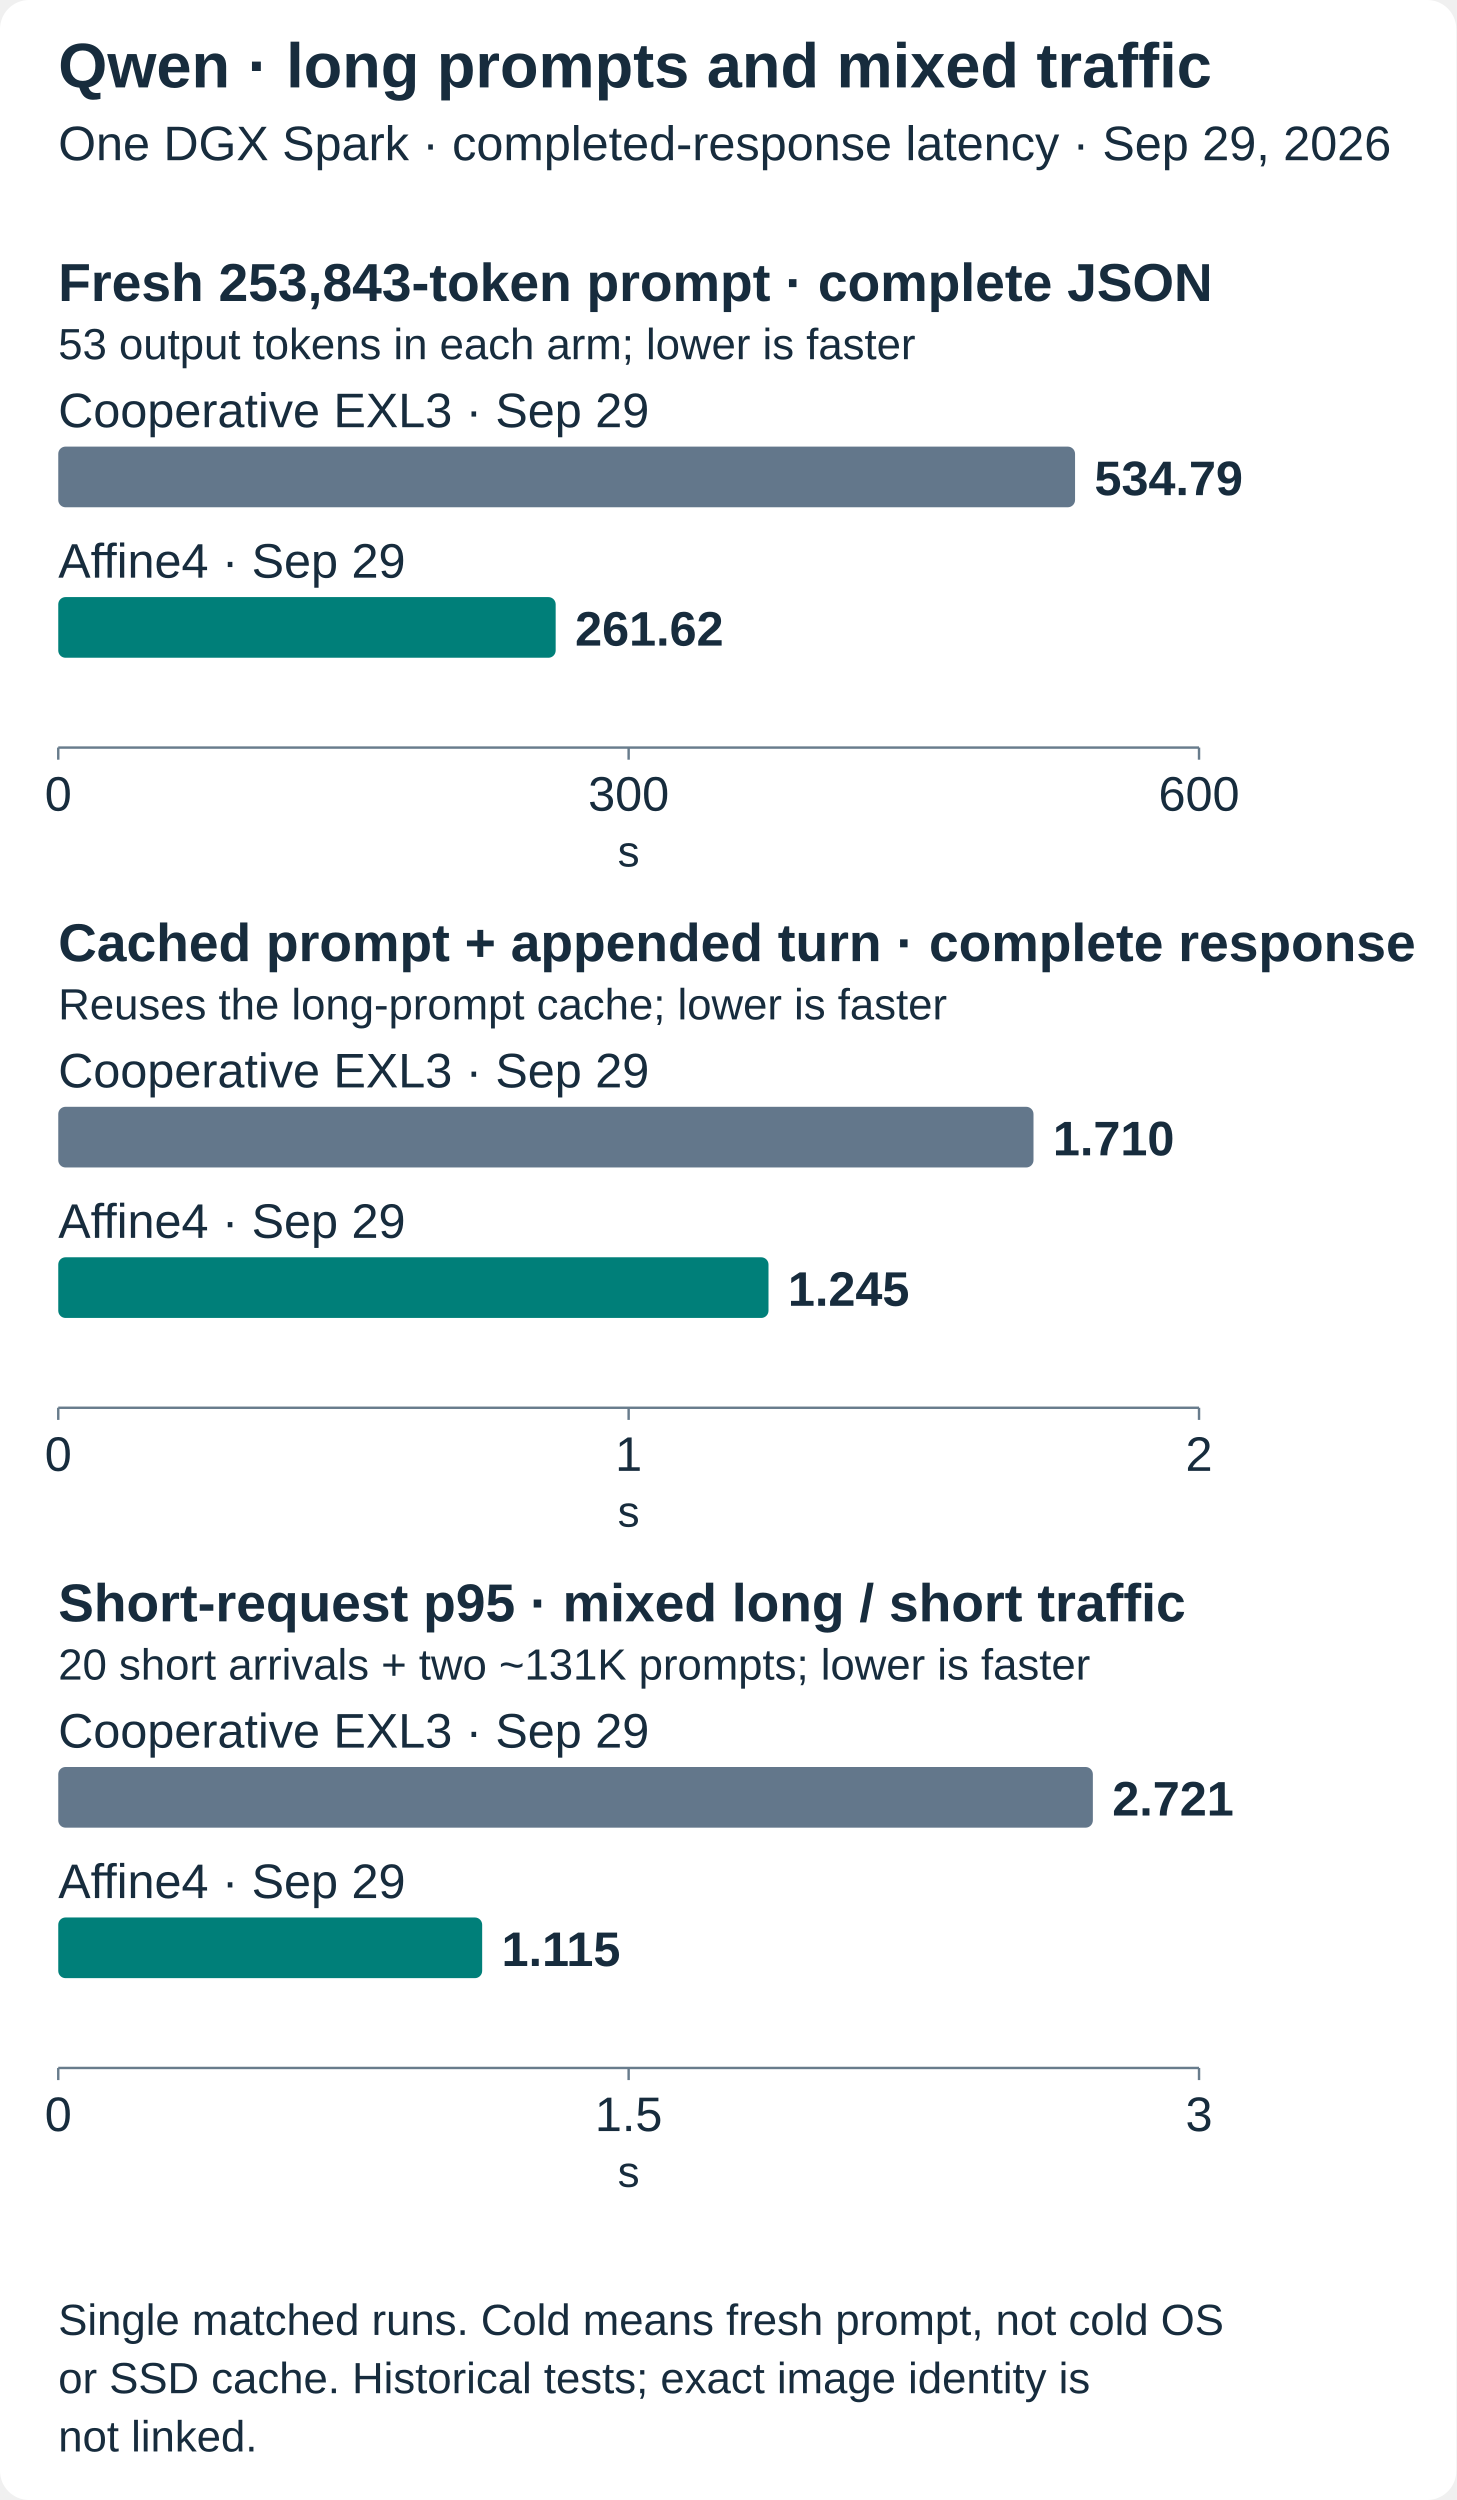
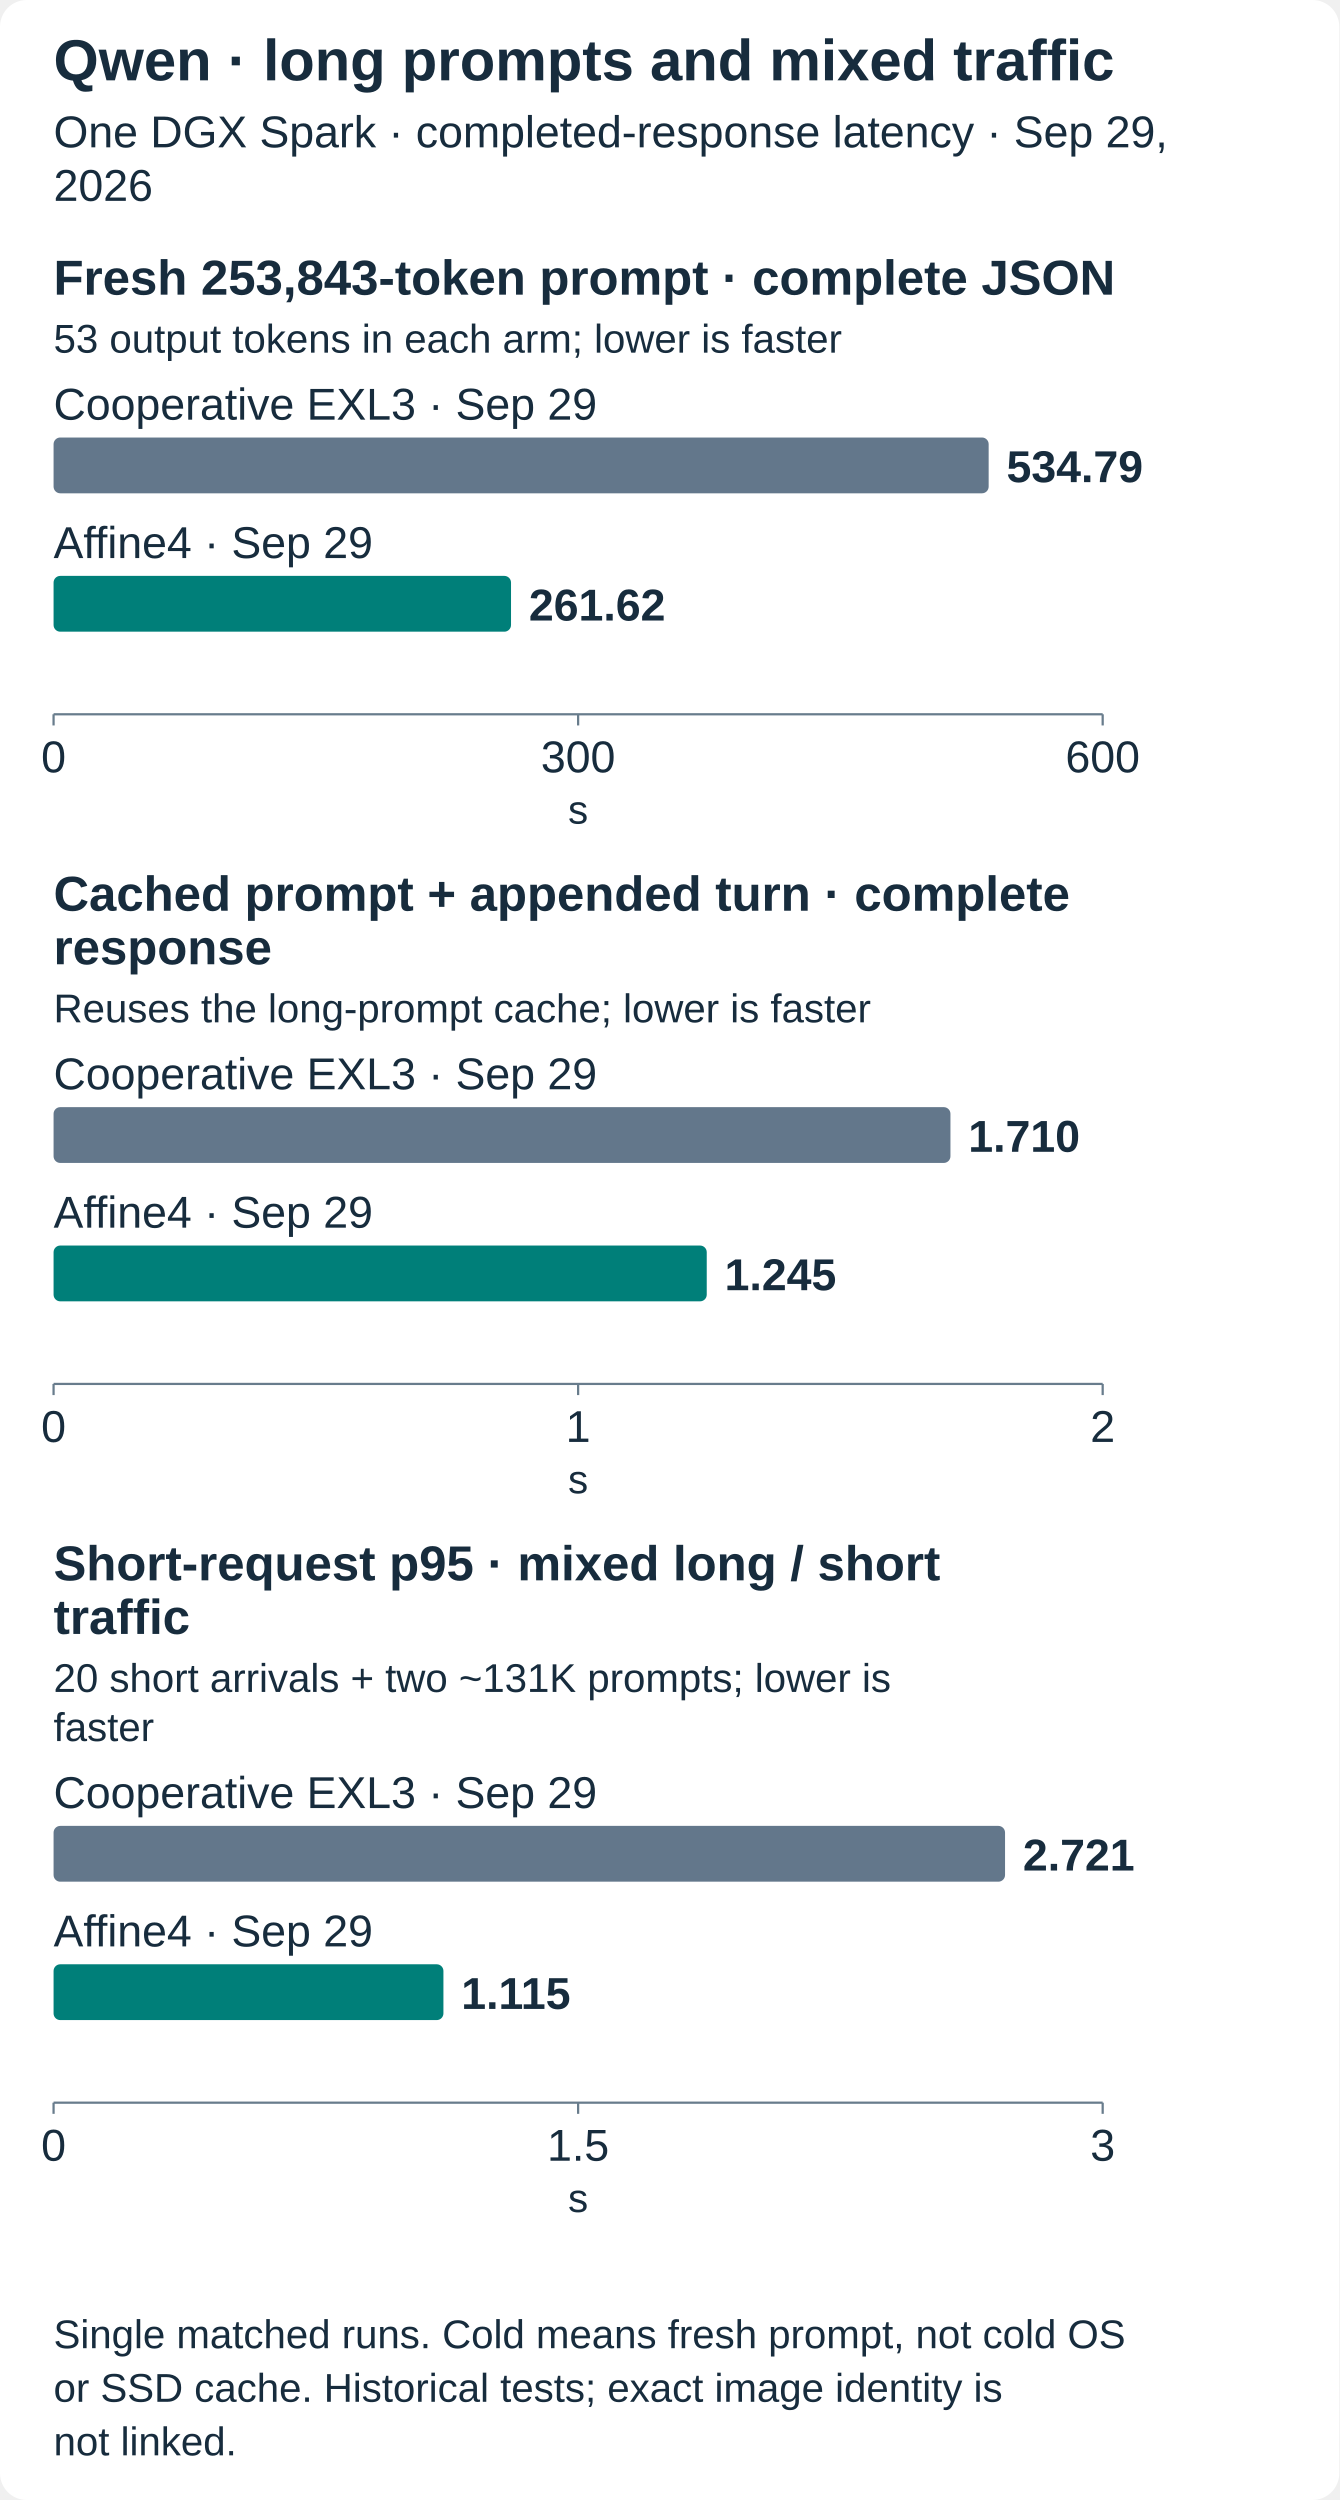
- <svg xmlns="http://www.w3.org/2000/svg" width="600" height="1030" viewBox="0 0 600 1030" role="img" aria-labelledby="title desc">
+ <svg xmlns="http://www.w3.org/2000/svg" width="600" height="1120" viewBox="0 0 600 1120" role="img" aria-labelledby="title desc">
  <rect width="100%" height="100%" rx="12" fill="#ffffff" />
  <g font-family="Arial, Helvetica, sans-serif" fill="#172c3d">
    <text x="24" y="36" font-size="26" font-weight="bold">Qwen · long prompts and mixed traffic</text>
-     <text x="24" y="66" font-size="20">One DGX Spark · completed-response latency · Sep 29, 2026</text>
-     <text x="24" y="124" font-size="22" font-weight="bold">Fresh 253,843-token prompt · complete JSON</text>
-     <text x="24" y="148" font-size="18">53 output tokens in each arm; lower is faster</text>
-     <text x="24" y="176" font-size="20">Cooperative EXL3 · Sep 29</text>
-     <rect x="24" y="184" width="418.922" height="25" rx="3" fill="#63778b" />
-     <text x="450.922" y="204" font-size="20" font-weight="bold">534.79</text>
-     <text x="24" y="238" font-size="20">Affine4 · Sep 29</text>
-     <rect x="24" y="246" width="204.937" height="25" rx="3" fill="#007f79" />
-     <text x="236.937" y="266" font-size="20" font-weight="bold">261.62</text>
-     <path d="M 24 308 H 494" stroke="#687c8c" />
-     <path d="M 24 308 v 5" stroke="#687c8c" />
-     <text x="24" y="334" font-size="20" text-anchor="middle">0</text>
-     <path d="M 259.0 308 v 5" stroke="#687c8c" />
-     <text x="259.0" y="334" font-size="20" text-anchor="middle">300</text>
-     <path d="M 494 308 v 5" stroke="#687c8c" />
-     <text x="494" y="334" font-size="20" text-anchor="middle">600</text>
-     <text x="259.0" y="357" font-size="18" text-anchor="middle">s</text>
-     <text x="24" y="396" font-size="22" font-weight="bold">Cached prompt + appended turn · complete response</text>
-     <text x="24" y="420" font-size="18">Reuses the long-prompt cache; lower is faster</text>
-     <text x="24" y="448" font-size="20">Cooperative EXL3 · Sep 29</text>
-     <rect x="24" y="456" width="401.801" height="25" rx="3" fill="#63778b" />
-     <text x="433.801" y="476" font-size="20" font-weight="bold">1.710</text>
-     <text x="24" y="510" font-size="20">Affine4 · Sep 29</text>
-     <rect x="24" y="518" width="292.621" height="25" rx="3" fill="#007f79" />
-     <text x="324.621" y="538" font-size="20" font-weight="bold">1.245</text>
-     <path d="M 24 580 H 494" stroke="#687c8c" />
-     <path d="M 24 580 v 5" stroke="#687c8c" />
-     <text x="24" y="606" font-size="20" text-anchor="middle">0</text>
-     <path d="M 259.0 580 v 5" stroke="#687c8c" />
-     <text x="259.0" y="606" font-size="20" text-anchor="middle">1</text>
-     <path d="M 494 580 v 5" stroke="#687c8c" />
-     <text x="494" y="606" font-size="20" text-anchor="middle">2</text>
-     <text x="259.0" y="629" font-size="18" text-anchor="middle">s</text>
-     <text x="24" y="668" font-size="22" font-weight="bold">Short-request p95 · mixed long / short traffic</text>
-     <text x="24" y="692" font-size="18">20 short arrivals + two ~131K prompts; lower is faster</text>
-     <text x="24" y="720" font-size="20">Cooperative EXL3 · Sep 29</text>
-     <rect x="24" y="728" width="426.260" height="25" rx="3" fill="#63778b" />
-     <text x="458.26" y="748" font-size="20" font-weight="bold">2.721</text>
-     <text x="24" y="782" font-size="20">Affine4 · Sep 29</text>
-     <rect x="24" y="790" width="174.653" height="25" rx="3" fill="#007f79" />
-     <text x="206.653" y="810" font-size="20" font-weight="bold">1.115</text>
-     <path d="M 24 852 H 494" stroke="#687c8c" />
-     <path d="M 24 852 v 5" stroke="#687c8c" />
-     <text x="24" y="878" font-size="20" text-anchor="middle">0</text>
-     <path d="M 259.0 852 v 5" stroke="#687c8c" />
-     <text x="259.0" y="878" font-size="20" text-anchor="middle">1.5</text>
-     <path d="M 494 852 v 5" stroke="#687c8c" />
-     <text x="494" y="878" font-size="20" text-anchor="middle">3</text>
-     <text x="259.0" y="901" font-size="18" text-anchor="middle">s</text>
-     <text x="24" y="962" font-size="18">Single matched runs. Cold means fresh prompt, not cold OS</text>
-     <text x="24" y="986" font-size="18">or SSD cache. Historical tests; exact image identity is</text>
-     <text x="24" y="1010" font-size="18">not linked.</text>
+     <text x="24" y="66" font-size="20">One DGX Spark · completed-response latency · Sep 29,</text>
+     <text x="24" y="90" font-size="20">2026</text>
+     <text x="24" y="132" font-size="22" font-weight="bold">Fresh 253,843-token prompt · complete JSON</text>
+     <text x="24" y="158" font-size="18">53 output tokens in each arm; lower is faster</text>
+     <text x="24" y="188" font-size="20">Cooperative EXL3 · Sep 29</text>
+     <rect x="24" y="196" width="418.922" height="25" rx="3" fill="#63778b" />
+     <text x="450.922" y="216" font-size="20" font-weight="bold">534.79</text>
+     <text x="24" y="250" font-size="20">Affine4 · Sep 29</text>
+     <rect x="24" y="258" width="204.937" height="25" rx="3" fill="#007f79" />
+     <text x="236.937" y="278" font-size="20" font-weight="bold">261.62</text>
+     <path d="M 24 320 H 494" stroke="#687c8c" />
+     <path d="M 24 320 v 5" stroke="#687c8c" />
+     <text x="24" y="346" font-size="20" text-anchor="middle">0</text>
+     <path d="M 259.0 320 v 5" stroke="#687c8c" />
+     <text x="259.0" y="346" font-size="20" text-anchor="middle">300</text>
+     <path d="M 494 320 v 5" stroke="#687c8c" />
+     <text x="494" y="346" font-size="20" text-anchor="middle">600</text>
+     <text x="259.0" y="369" font-size="18" text-anchor="middle">s</text>
+     <text x="24" y="408" font-size="22" font-weight="bold">Cached prompt + appended turn · complete</text>
+     <text x="24" y="432" font-size="22" font-weight="bold">response</text>
+     <text x="24" y="458" font-size="18">Reuses the long-prompt cache; lower is faster</text>
+     <text x="24" y="488" font-size="20">Cooperative EXL3 · Sep 29</text>
+     <rect x="24" y="496" width="401.801" height="25" rx="3" fill="#63778b" />
+     <text x="433.801" y="516" font-size="20" font-weight="bold">1.710</text>
+     <text x="24" y="550" font-size="20">Affine4 · Sep 29</text>
+     <rect x="24" y="558" width="292.621" height="25" rx="3" fill="#007f79" />
+     <text x="324.621" y="578" font-size="20" font-weight="bold">1.245</text>
+     <path d="M 24 620 H 494" stroke="#687c8c" />
+     <path d="M 24 620 v 5" stroke="#687c8c" />
+     <text x="24" y="646" font-size="20" text-anchor="middle">0</text>
+     <path d="M 259.0 620 v 5" stroke="#687c8c" />
+     <text x="259.0" y="646" font-size="20" text-anchor="middle">1</text>
+     <path d="M 494 620 v 5" stroke="#687c8c" />
+     <text x="494" y="646" font-size="20" text-anchor="middle">2</text>
+     <text x="259.0" y="669" font-size="18" text-anchor="middle">s</text>
+     <text x="24" y="708" font-size="22" font-weight="bold">Short-request p95 · mixed long / short</text>
+     <text x="24" y="732" font-size="22" font-weight="bold">traffic</text>
+     <text x="24" y="758" font-size="18">20 short arrivals + two ~131K prompts; lower is</text>
+     <text x="24" y="780" font-size="18">faster</text>
+     <text x="24" y="810" font-size="20">Cooperative EXL3 · Sep 29</text>
+     <rect x="24" y="818" width="426.260" height="25" rx="3" fill="#63778b" />
+     <text x="458.26" y="838" font-size="20" font-weight="bold">2.721</text>
+     <text x="24" y="872" font-size="20">Affine4 · Sep 29</text>
+     <rect x="24" y="880" width="174.653" height="25" rx="3" fill="#007f79" />
+     <text x="206.653" y="900" font-size="20" font-weight="bold">1.115</text>
+     <path d="M 24 942 H 494" stroke="#687c8c" />
+     <path d="M 24 942 v 5" stroke="#687c8c" />
+     <text x="24" y="968" font-size="20" text-anchor="middle">0</text>
+     <path d="M 259.0 942 v 5" stroke="#687c8c" />
+     <text x="259.0" y="968" font-size="20" text-anchor="middle">1.5</text>
+     <path d="M 494 942 v 5" stroke="#687c8c" />
+     <text x="494" y="968" font-size="20" text-anchor="middle">3</text>
+     <text x="259.0" y="991" font-size="18" text-anchor="middle">s</text>
+     <text x="24" y="1052" font-size="18">Single matched runs. Cold means fresh prompt, not cold OS</text>
+     <text x="24" y="1076" font-size="18">or SSD cache. Historical tests; exact image identity is</text>
+     <text x="24" y="1100" font-size="18">not linked.</text>
  </g>
</svg>
